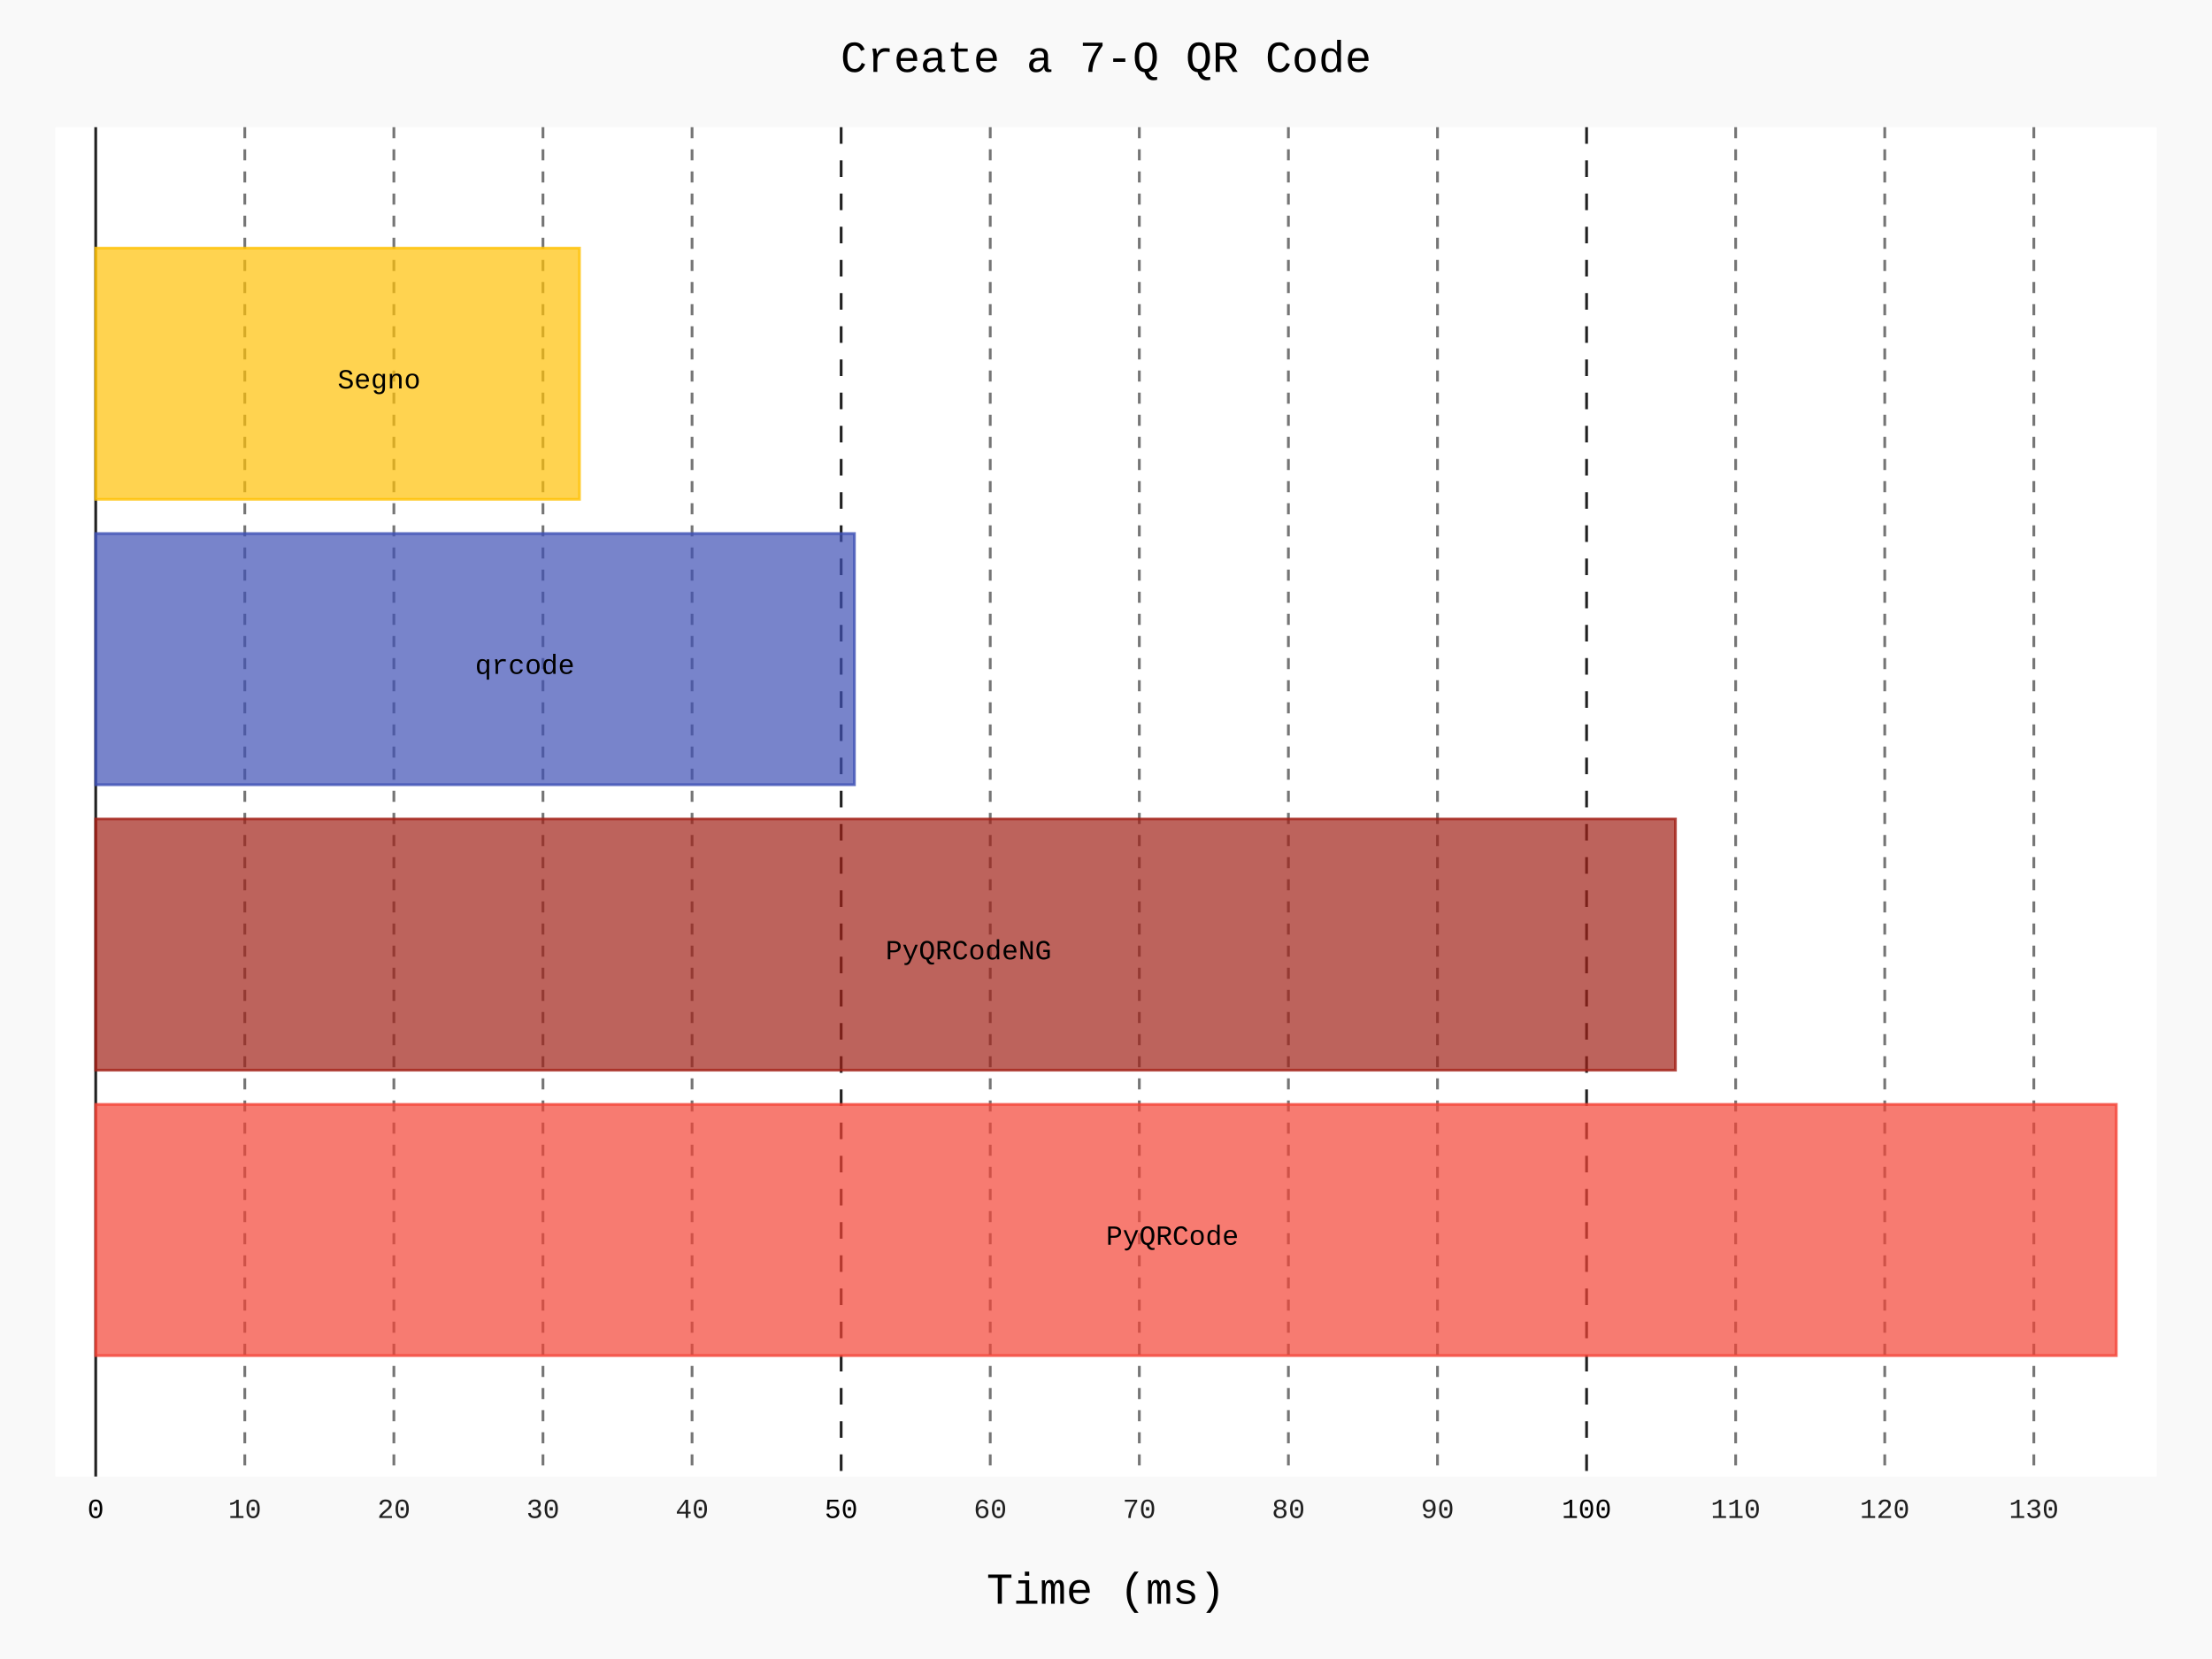
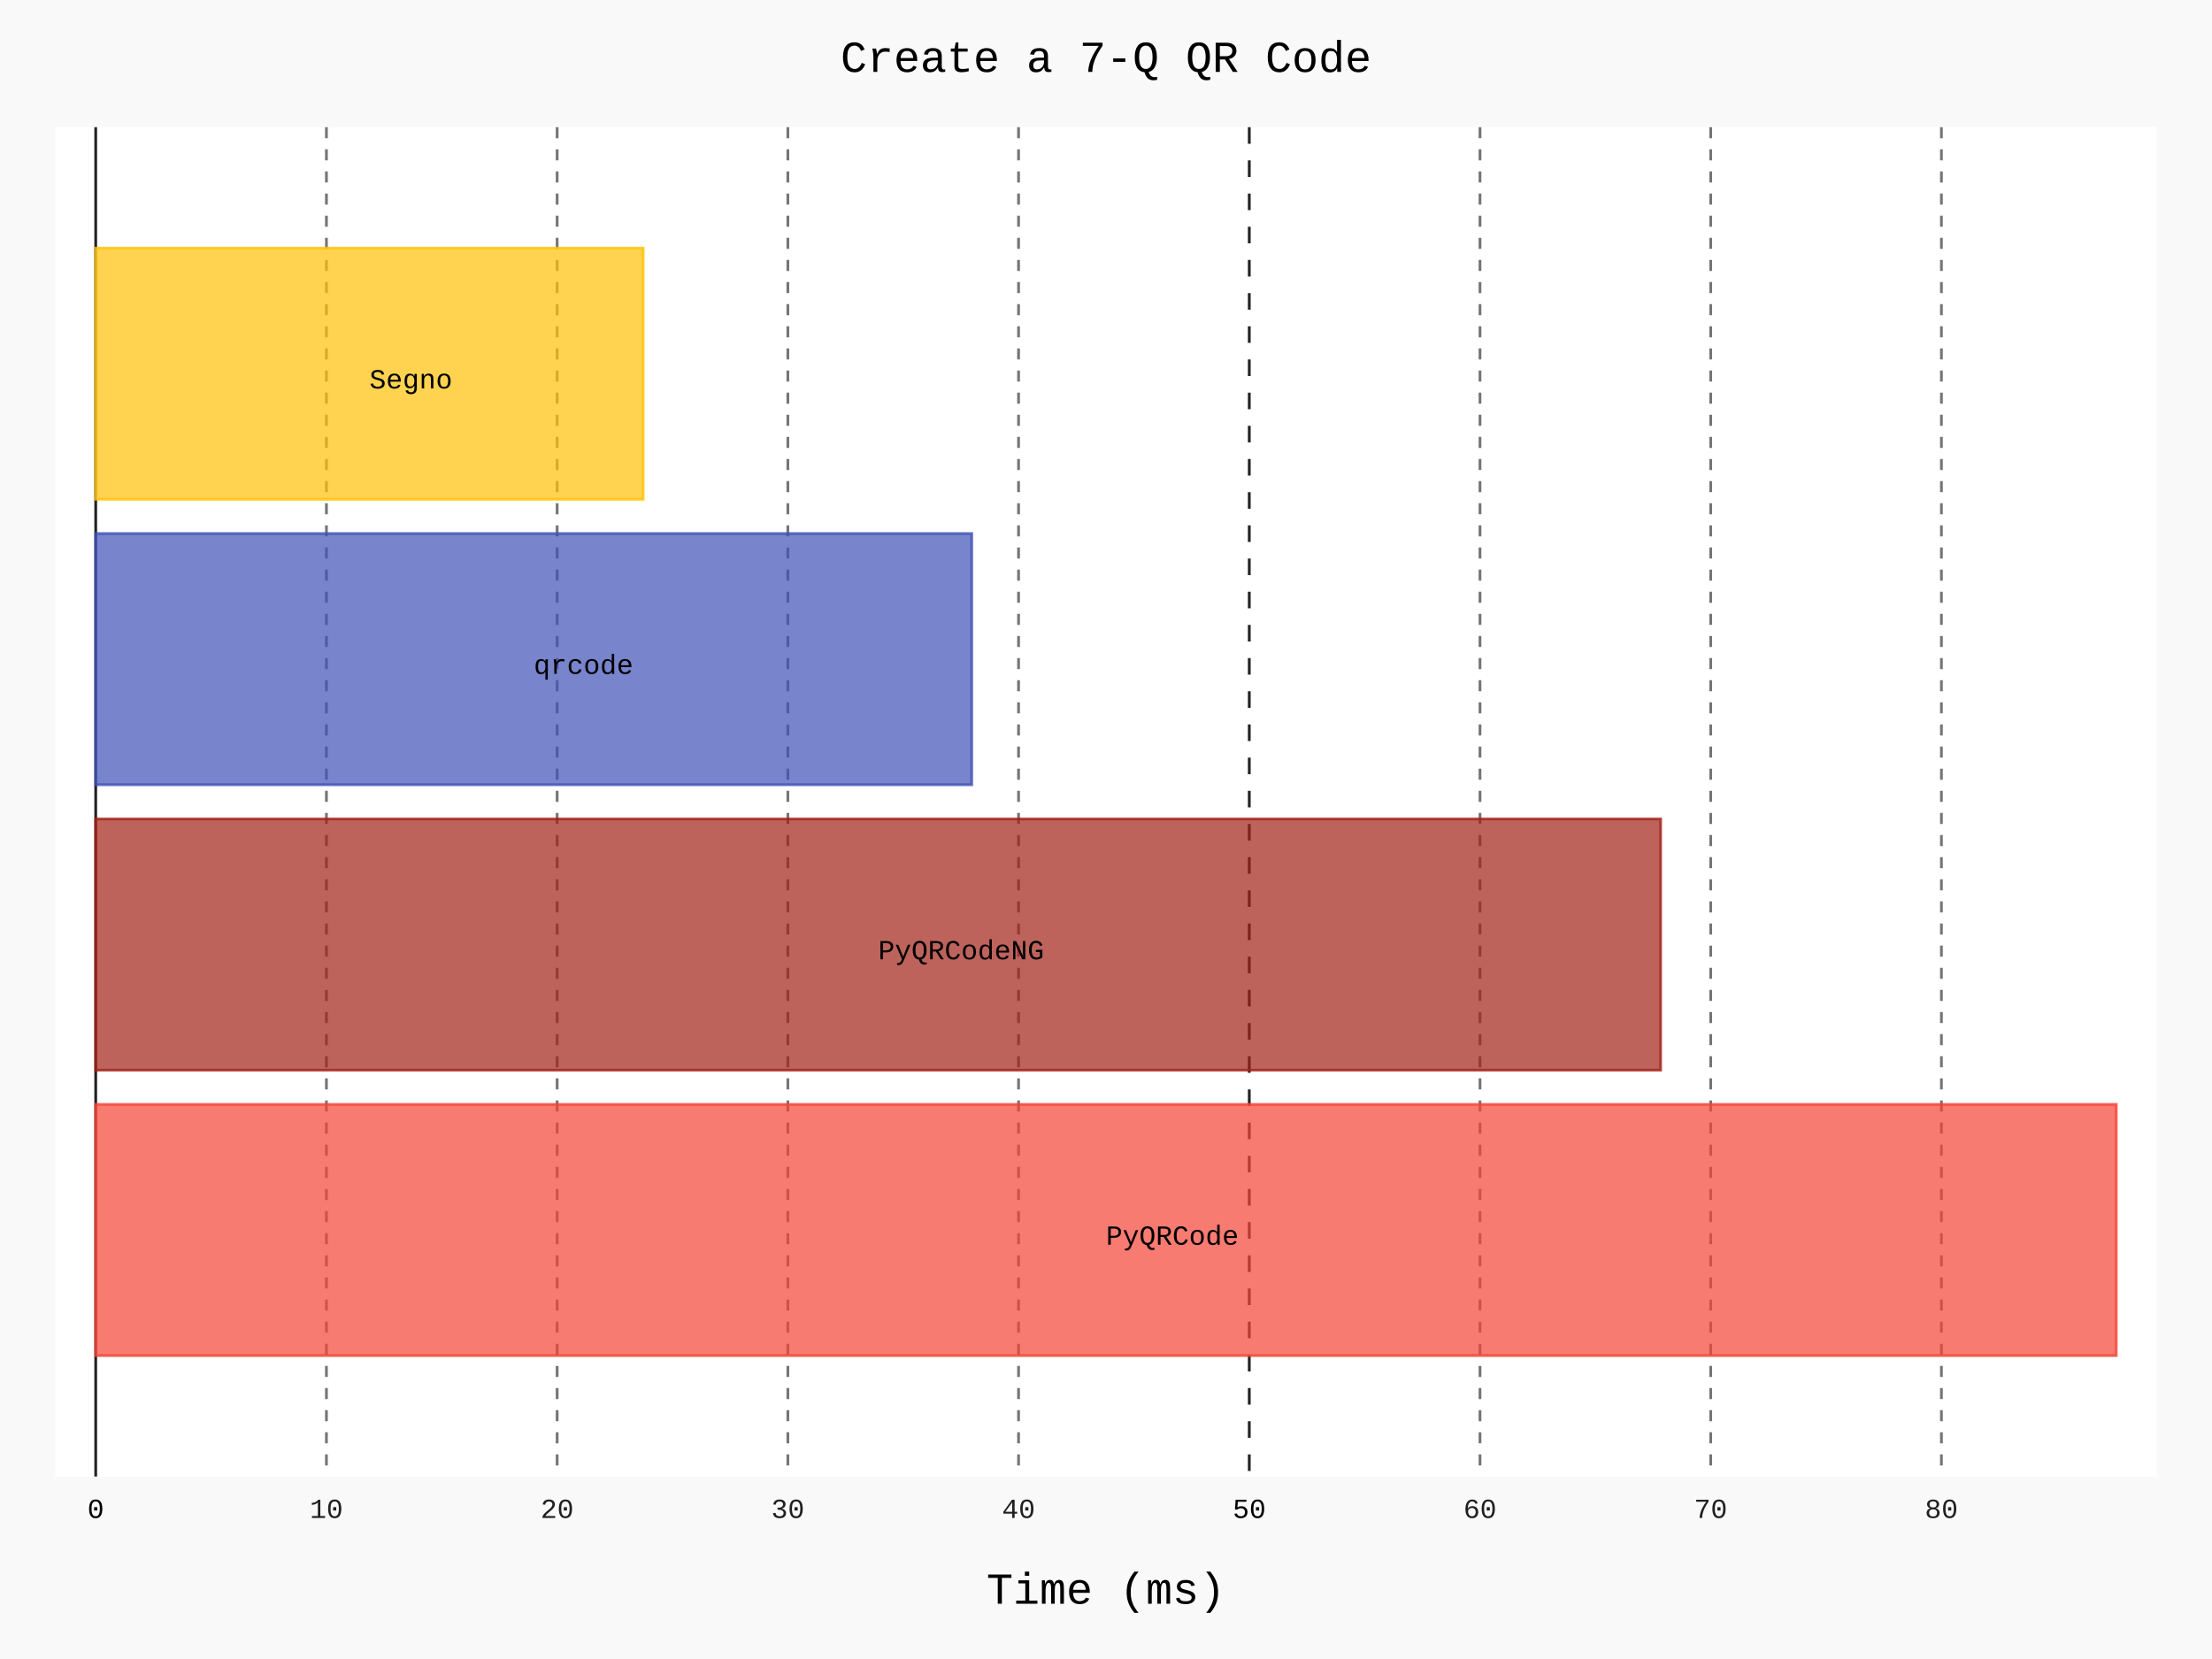
- <svg xmlns="http://www.w3.org/2000/svg" class="pygal-chart" id="chart-a6e50b83-e497-4fc0-84cc-8524cf6345f1" viewBox="0 0 800 600">
+ <svg xmlns="http://www.w3.org/2000/svg" class="pygal-chart" id="chart-44a0ae43-de8e-40f5-9f2b-4185bb050438" viewBox="0 0 800 600">
  <defs>
-     <style type="text/css">#chart-a6e50b83-e497-4fc0-84cc-8524cf6345f1{-webkit-user-select:none;-webkit-font-smoothing:antialiased;font-family:Consolas,"Liberation Mono",Menlo,Courier,monospace}#chart-a6e50b83-e497-4fc0-84cc-8524cf6345f1 .title{font-family:Consolas,"Liberation Mono",Menlo,Courier,monospace;font-size:16px}#chart-a6e50b83-e497-4fc0-84cc-8524cf6345f1 .legends .legend text{font-family:Consolas,"Liberation Mono",Menlo,Courier,monospace;font-size:14px}#chart-a6e50b83-e497-4fc0-84cc-8524cf6345f1 .axis text{font-family:Consolas,"Liberation Mono",Menlo,Courier,monospace;font-size:10px}#chart-a6e50b83-e497-4fc0-84cc-8524cf6345f1 .axis text.major{font-family:Consolas,"Liberation Mono",Menlo,Courier,monospace;font-size:10px}#chart-a6e50b83-e497-4fc0-84cc-8524cf6345f1 .text-overlay text.value{font-family:Consolas,"Liberation Mono",Menlo,Courier,monospace;font-size:16px}#chart-a6e50b83-e497-4fc0-84cc-8524cf6345f1 .text-overlay text.label{font-family:Consolas,"Liberation Mono",Menlo,Courier,monospace;font-size:10px}#chart-a6e50b83-e497-4fc0-84cc-8524cf6345f1 .tooltip{font-family:Consolas,"Liberation Mono",Menlo,Courier,monospace;font-size:14px}#chart-a6e50b83-e497-4fc0-84cc-8524cf6345f1 text.no_data{font-family:Consolas,"Liberation Mono",Menlo,Courier,monospace;font-size:64px}
- #chart-a6e50b83-e497-4fc0-84cc-8524cf6345f1{background-color:rgba(249,249,249,1)}#chart-a6e50b83-e497-4fc0-84cc-8524cf6345f1 path,#chart-a6e50b83-e497-4fc0-84cc-8524cf6345f1 line,#chart-a6e50b83-e497-4fc0-84cc-8524cf6345f1 rect,#chart-a6e50b83-e497-4fc0-84cc-8524cf6345f1 circle{-webkit-transition:150ms;-moz-transition:150ms;transition:150ms}#chart-a6e50b83-e497-4fc0-84cc-8524cf6345f1 .graph &gt; .background{fill:rgba(249,249,249,1)}#chart-a6e50b83-e497-4fc0-84cc-8524cf6345f1 .plot &gt; .background{fill:rgba(255,255,255,1)}#chart-a6e50b83-e497-4fc0-84cc-8524cf6345f1 .graph{fill:rgba(0,0,0,.87)}#chart-a6e50b83-e497-4fc0-84cc-8524cf6345f1 text.no_data{fill:rgba(0,0,0,1)}#chart-a6e50b83-e497-4fc0-84cc-8524cf6345f1 .title{fill:rgba(0,0,0,1)}#chart-a6e50b83-e497-4fc0-84cc-8524cf6345f1 .legends .legend text{fill:rgba(0,0,0,.87)}#chart-a6e50b83-e497-4fc0-84cc-8524cf6345f1 .legends .legend:hover text{fill:rgba(0,0,0,1)}#chart-a6e50b83-e497-4fc0-84cc-8524cf6345f1 .axis .line{stroke:rgba(0,0,0,1)}#chart-a6e50b83-e497-4fc0-84cc-8524cf6345f1 .axis .guide.line{stroke:rgba(0,0,0,.54)}#chart-a6e50b83-e497-4fc0-84cc-8524cf6345f1 .axis .major.line{stroke:rgba(0,0,0,.87)}#chart-a6e50b83-e497-4fc0-84cc-8524cf6345f1 .axis text.major{fill:rgba(0,0,0,1)}#chart-a6e50b83-e497-4fc0-84cc-8524cf6345f1 .axis.y .guides:hover .guide.line,#chart-a6e50b83-e497-4fc0-84cc-8524cf6345f1 .line-graph .axis.x .guides:hover .guide.line,#chart-a6e50b83-e497-4fc0-84cc-8524cf6345f1 .stackedline-graph .axis.x .guides:hover .guide.line,#chart-a6e50b83-e497-4fc0-84cc-8524cf6345f1 .xy-graph .axis.x .guides:hover .guide.line{stroke:rgba(0,0,0,1)}#chart-a6e50b83-e497-4fc0-84cc-8524cf6345f1 .axis .guides:hover text{fill:rgba(0,0,0,1)}#chart-a6e50b83-e497-4fc0-84cc-8524cf6345f1 .reactive{fill-opacity:.7;stroke-opacity:.8}#chart-a6e50b83-e497-4fc0-84cc-8524cf6345f1 .ci{stroke:rgba(0,0,0,.87)}#chart-a6e50b83-e497-4fc0-84cc-8524cf6345f1 .reactive.active,#chart-a6e50b83-e497-4fc0-84cc-8524cf6345f1 .active .reactive{fill-opacity:.8;stroke-opacity:.9;stroke-width:4}#chart-a6e50b83-e497-4fc0-84cc-8524cf6345f1 .ci .reactive.active{stroke-width:1.5}#chart-a6e50b83-e497-4fc0-84cc-8524cf6345f1 .series text{fill:rgba(0,0,0,1)}#chart-a6e50b83-e497-4fc0-84cc-8524cf6345f1 .tooltip rect{fill:rgba(255,255,255,1);stroke:rgba(0,0,0,1);-webkit-transition:opacity 150ms;-moz-transition:opacity 150ms;transition:opacity 150ms}#chart-a6e50b83-e497-4fc0-84cc-8524cf6345f1 .tooltip .label{fill:rgba(0,0,0,.87)}#chart-a6e50b83-e497-4fc0-84cc-8524cf6345f1 .tooltip .label{fill:rgba(0,0,0,.87)}#chart-a6e50b83-e497-4fc0-84cc-8524cf6345f1 .tooltip .legend{font-size:.8em;fill:rgba(0,0,0,.54)}#chart-a6e50b83-e497-4fc0-84cc-8524cf6345f1 .tooltip .x_label{font-size:.6em;fill:rgba(0,0,0,1)}#chart-a6e50b83-e497-4fc0-84cc-8524cf6345f1 .tooltip .xlink{font-size:.5em;text-decoration:underline}#chart-a6e50b83-e497-4fc0-84cc-8524cf6345f1 .tooltip .value{font-size:1.5em}#chart-a6e50b83-e497-4fc0-84cc-8524cf6345f1 .bound{font-size:.5em}#chart-a6e50b83-e497-4fc0-84cc-8524cf6345f1 .max-value{font-size:.75em;fill:rgba(0,0,0,.54)}#chart-a6e50b83-e497-4fc0-84cc-8524cf6345f1 .map-element{fill:rgba(255,255,255,1);stroke:rgba(0,0,0,.54) !important}#chart-a6e50b83-e497-4fc0-84cc-8524cf6345f1 .map-element .reactive{fill-opacity:inherit;stroke-opacity:inherit}#chart-a6e50b83-e497-4fc0-84cc-8524cf6345f1 .color-0,#chart-a6e50b83-e497-4fc0-84cc-8524cf6345f1 .color-0 a:visited{stroke:#F44336;fill:#F44336}#chart-a6e50b83-e497-4fc0-84cc-8524cf6345f1 .color-1,#chart-a6e50b83-e497-4fc0-84cc-8524cf6345f1 .color-1 a:visited{stroke:#3F51B5;fill:#3F51B5}#chart-a6e50b83-e497-4fc0-84cc-8524cf6345f1 .color-2,#chart-a6e50b83-e497-4fc0-84cc-8524cf6345f1 .color-2 a:visited{stroke:#009688;fill:#009688}#chart-a6e50b83-e497-4fc0-84cc-8524cf6345f1 .color-3,#chart-a6e50b83-e497-4fc0-84cc-8524cf6345f1 .color-3 a:visited{stroke:#FFC107;fill:#FFC107}#chart-a6e50b83-e497-4fc0-84cc-8524cf6345f1 .text-overlay .color-0 text{fill:black}#chart-a6e50b83-e497-4fc0-84cc-8524cf6345f1 .text-overlay .color-1 text{fill:black}#chart-a6e50b83-e497-4fc0-84cc-8524cf6345f1 .text-overlay .color-2 text{fill:black}#chart-a6e50b83-e497-4fc0-84cc-8524cf6345f1 .text-overlay .color-3 text{fill:black}
- #chart-a6e50b83-e497-4fc0-84cc-8524cf6345f1 text.no_data{text-anchor:middle}#chart-a6e50b83-e497-4fc0-84cc-8524cf6345f1 .guide.line{fill:none}#chart-a6e50b83-e497-4fc0-84cc-8524cf6345f1 .centered{text-anchor:middle}#chart-a6e50b83-e497-4fc0-84cc-8524cf6345f1 .title{text-anchor:middle}#chart-a6e50b83-e497-4fc0-84cc-8524cf6345f1 .legends .legend text{fill-opacity:1}#chart-a6e50b83-e497-4fc0-84cc-8524cf6345f1 .axis.x text{text-anchor:middle}#chart-a6e50b83-e497-4fc0-84cc-8524cf6345f1 .axis.x:not(.web) text[transform]{text-anchor:start}#chart-a6e50b83-e497-4fc0-84cc-8524cf6345f1 .axis.x:not(.web) text[transform].backwards{text-anchor:end}#chart-a6e50b83-e497-4fc0-84cc-8524cf6345f1 .axis.y text{text-anchor:end}#chart-a6e50b83-e497-4fc0-84cc-8524cf6345f1 .axis.y text[transform].backwards{text-anchor:start}#chart-a6e50b83-e497-4fc0-84cc-8524cf6345f1 .axis.y2 text{text-anchor:start}#chart-a6e50b83-e497-4fc0-84cc-8524cf6345f1 .axis.y2 text[transform].backwards{text-anchor:end}#chart-a6e50b83-e497-4fc0-84cc-8524cf6345f1 .axis .guide.line{stroke-dasharray:4,4}#chart-a6e50b83-e497-4fc0-84cc-8524cf6345f1 .axis .major.guide.line{stroke-dasharray:6,6}#chart-a6e50b83-e497-4fc0-84cc-8524cf6345f1 .horizontal .axis.y .guide.line,#chart-a6e50b83-e497-4fc0-84cc-8524cf6345f1 .horizontal .axis.y2 .guide.line,#chart-a6e50b83-e497-4fc0-84cc-8524cf6345f1 .vertical .axis.x .guide.line{opacity:0}#chart-a6e50b83-e497-4fc0-84cc-8524cf6345f1 .horizontal .axis.always_show .guide.line,#chart-a6e50b83-e497-4fc0-84cc-8524cf6345f1 .vertical .axis.always_show .guide.line{opacity:1 !important}#chart-a6e50b83-e497-4fc0-84cc-8524cf6345f1 .axis.y .guides:hover .guide.line,#chart-a6e50b83-e497-4fc0-84cc-8524cf6345f1 .axis.y2 .guides:hover .guide.line,#chart-a6e50b83-e497-4fc0-84cc-8524cf6345f1 .axis.x .guides:hover .guide.line{opacity:1}#chart-a6e50b83-e497-4fc0-84cc-8524cf6345f1 .axis .guides:hover text{opacity:1}#chart-a6e50b83-e497-4fc0-84cc-8524cf6345f1 .nofill{fill:none}#chart-a6e50b83-e497-4fc0-84cc-8524cf6345f1 .subtle-fill{fill-opacity:.2}#chart-a6e50b83-e497-4fc0-84cc-8524cf6345f1 .dot{stroke-width:1px;fill-opacity:1}#chart-a6e50b83-e497-4fc0-84cc-8524cf6345f1 .dot.active{stroke-width:5px}#chart-a6e50b83-e497-4fc0-84cc-8524cf6345f1 .dot.negative{fill:transparent}#chart-a6e50b83-e497-4fc0-84cc-8524cf6345f1 text,#chart-a6e50b83-e497-4fc0-84cc-8524cf6345f1 tspan{stroke:none !important}#chart-a6e50b83-e497-4fc0-84cc-8524cf6345f1 .series text.active{opacity:1}#chart-a6e50b83-e497-4fc0-84cc-8524cf6345f1 .tooltip rect{fill-opacity:.95;stroke-width:.5}#chart-a6e50b83-e497-4fc0-84cc-8524cf6345f1 .tooltip text{fill-opacity:1}#chart-a6e50b83-e497-4fc0-84cc-8524cf6345f1 .showable{visibility:hidden}#chart-a6e50b83-e497-4fc0-84cc-8524cf6345f1 .showable.shown{visibility:visible}#chart-a6e50b83-e497-4fc0-84cc-8524cf6345f1 .gauge-background{fill:rgba(229,229,229,1);stroke:none}#chart-a6e50b83-e497-4fc0-84cc-8524cf6345f1 .bg-lines{stroke:rgba(249,249,249,1);stroke-width:2px}</style>
+     <style type="text/css">#chart-44a0ae43-de8e-40f5-9f2b-4185bb050438{-webkit-user-select:none;-webkit-font-smoothing:antialiased;font-family:Consolas,"Liberation Mono",Menlo,Courier,monospace}#chart-44a0ae43-de8e-40f5-9f2b-4185bb050438 .title{font-family:Consolas,"Liberation Mono",Menlo,Courier,monospace;font-size:16px}#chart-44a0ae43-de8e-40f5-9f2b-4185bb050438 .legends .legend text{font-family:Consolas,"Liberation Mono",Menlo,Courier,monospace;font-size:14px}#chart-44a0ae43-de8e-40f5-9f2b-4185bb050438 .axis text{font-family:Consolas,"Liberation Mono",Menlo,Courier,monospace;font-size:10px}#chart-44a0ae43-de8e-40f5-9f2b-4185bb050438 .axis text.major{font-family:Consolas,"Liberation Mono",Menlo,Courier,monospace;font-size:10px}#chart-44a0ae43-de8e-40f5-9f2b-4185bb050438 .text-overlay text.value{font-family:Consolas,"Liberation Mono",Menlo,Courier,monospace;font-size:16px}#chart-44a0ae43-de8e-40f5-9f2b-4185bb050438 .text-overlay text.label{font-family:Consolas,"Liberation Mono",Menlo,Courier,monospace;font-size:10px}#chart-44a0ae43-de8e-40f5-9f2b-4185bb050438 .tooltip{font-family:Consolas,"Liberation Mono",Menlo,Courier,monospace;font-size:14px}#chart-44a0ae43-de8e-40f5-9f2b-4185bb050438 text.no_data{font-family:Consolas,"Liberation Mono",Menlo,Courier,monospace;font-size:64px}
+ #chart-44a0ae43-de8e-40f5-9f2b-4185bb050438{background-color:rgba(249,249,249,1)}#chart-44a0ae43-de8e-40f5-9f2b-4185bb050438 path,#chart-44a0ae43-de8e-40f5-9f2b-4185bb050438 line,#chart-44a0ae43-de8e-40f5-9f2b-4185bb050438 rect,#chart-44a0ae43-de8e-40f5-9f2b-4185bb050438 circle{-webkit-transition:150ms;-moz-transition:150ms;transition:150ms}#chart-44a0ae43-de8e-40f5-9f2b-4185bb050438 .graph &gt; .background{fill:rgba(249,249,249,1)}#chart-44a0ae43-de8e-40f5-9f2b-4185bb050438 .plot &gt; .background{fill:rgba(255,255,255,1)}#chart-44a0ae43-de8e-40f5-9f2b-4185bb050438 .graph{fill:rgba(0,0,0,.87)}#chart-44a0ae43-de8e-40f5-9f2b-4185bb050438 text.no_data{fill:rgba(0,0,0,1)}#chart-44a0ae43-de8e-40f5-9f2b-4185bb050438 .title{fill:rgba(0,0,0,1)}#chart-44a0ae43-de8e-40f5-9f2b-4185bb050438 .legends .legend text{fill:rgba(0,0,0,.87)}#chart-44a0ae43-de8e-40f5-9f2b-4185bb050438 .legends .legend:hover text{fill:rgba(0,0,0,1)}#chart-44a0ae43-de8e-40f5-9f2b-4185bb050438 .axis .line{stroke:rgba(0,0,0,1)}#chart-44a0ae43-de8e-40f5-9f2b-4185bb050438 .axis .guide.line{stroke:rgba(0,0,0,.54)}#chart-44a0ae43-de8e-40f5-9f2b-4185bb050438 .axis .major.line{stroke:rgba(0,0,0,.87)}#chart-44a0ae43-de8e-40f5-9f2b-4185bb050438 .axis text.major{fill:rgba(0,0,0,1)}#chart-44a0ae43-de8e-40f5-9f2b-4185bb050438 .axis.y .guides:hover .guide.line,#chart-44a0ae43-de8e-40f5-9f2b-4185bb050438 .line-graph .axis.x .guides:hover .guide.line,#chart-44a0ae43-de8e-40f5-9f2b-4185bb050438 .stackedline-graph .axis.x .guides:hover .guide.line,#chart-44a0ae43-de8e-40f5-9f2b-4185bb050438 .xy-graph .axis.x .guides:hover .guide.line{stroke:rgba(0,0,0,1)}#chart-44a0ae43-de8e-40f5-9f2b-4185bb050438 .axis .guides:hover text{fill:rgba(0,0,0,1)}#chart-44a0ae43-de8e-40f5-9f2b-4185bb050438 .reactive{fill-opacity:.7;stroke-opacity:.8}#chart-44a0ae43-de8e-40f5-9f2b-4185bb050438 .ci{stroke:rgba(0,0,0,.87)}#chart-44a0ae43-de8e-40f5-9f2b-4185bb050438 .reactive.active,#chart-44a0ae43-de8e-40f5-9f2b-4185bb050438 .active .reactive{fill-opacity:.8;stroke-opacity:.9;stroke-width:4}#chart-44a0ae43-de8e-40f5-9f2b-4185bb050438 .ci .reactive.active{stroke-width:1.5}#chart-44a0ae43-de8e-40f5-9f2b-4185bb050438 .series text{fill:rgba(0,0,0,1)}#chart-44a0ae43-de8e-40f5-9f2b-4185bb050438 .tooltip rect{fill:rgba(255,255,255,1);stroke:rgba(0,0,0,1);-webkit-transition:opacity 150ms;-moz-transition:opacity 150ms;transition:opacity 150ms}#chart-44a0ae43-de8e-40f5-9f2b-4185bb050438 .tooltip .label{fill:rgba(0,0,0,.87)}#chart-44a0ae43-de8e-40f5-9f2b-4185bb050438 .tooltip .label{fill:rgba(0,0,0,.87)}#chart-44a0ae43-de8e-40f5-9f2b-4185bb050438 .tooltip .legend{font-size:.8em;fill:rgba(0,0,0,.54)}#chart-44a0ae43-de8e-40f5-9f2b-4185bb050438 .tooltip .x_label{font-size:.6em;fill:rgba(0,0,0,1)}#chart-44a0ae43-de8e-40f5-9f2b-4185bb050438 .tooltip .xlink{font-size:.5em;text-decoration:underline}#chart-44a0ae43-de8e-40f5-9f2b-4185bb050438 .tooltip .value{font-size:1.5em}#chart-44a0ae43-de8e-40f5-9f2b-4185bb050438 .bound{font-size:.5em}#chart-44a0ae43-de8e-40f5-9f2b-4185bb050438 .max-value{font-size:.75em;fill:rgba(0,0,0,.54)}#chart-44a0ae43-de8e-40f5-9f2b-4185bb050438 .map-element{fill:rgba(255,255,255,1);stroke:rgba(0,0,0,.54) !important}#chart-44a0ae43-de8e-40f5-9f2b-4185bb050438 .map-element .reactive{fill-opacity:inherit;stroke-opacity:inherit}#chart-44a0ae43-de8e-40f5-9f2b-4185bb050438 .color-0,#chart-44a0ae43-de8e-40f5-9f2b-4185bb050438 .color-0 a:visited{stroke:#F44336;fill:#F44336}#chart-44a0ae43-de8e-40f5-9f2b-4185bb050438 .color-1,#chart-44a0ae43-de8e-40f5-9f2b-4185bb050438 .color-1 a:visited{stroke:#3F51B5;fill:#3F51B5}#chart-44a0ae43-de8e-40f5-9f2b-4185bb050438 .color-2,#chart-44a0ae43-de8e-40f5-9f2b-4185bb050438 .color-2 a:visited{stroke:#009688;fill:#009688}#chart-44a0ae43-de8e-40f5-9f2b-4185bb050438 .color-3,#chart-44a0ae43-de8e-40f5-9f2b-4185bb050438 .color-3 a:visited{stroke:#FFC107;fill:#FFC107}#chart-44a0ae43-de8e-40f5-9f2b-4185bb050438 .text-overlay .color-0 text{fill:black}#chart-44a0ae43-de8e-40f5-9f2b-4185bb050438 .text-overlay .color-1 text{fill:black}#chart-44a0ae43-de8e-40f5-9f2b-4185bb050438 .text-overlay .color-2 text{fill:black}#chart-44a0ae43-de8e-40f5-9f2b-4185bb050438 .text-overlay .color-3 text{fill:black}
+ #chart-44a0ae43-de8e-40f5-9f2b-4185bb050438 text.no_data{text-anchor:middle}#chart-44a0ae43-de8e-40f5-9f2b-4185bb050438 .guide.line{fill:none}#chart-44a0ae43-de8e-40f5-9f2b-4185bb050438 .centered{text-anchor:middle}#chart-44a0ae43-de8e-40f5-9f2b-4185bb050438 .title{text-anchor:middle}#chart-44a0ae43-de8e-40f5-9f2b-4185bb050438 .legends .legend text{fill-opacity:1}#chart-44a0ae43-de8e-40f5-9f2b-4185bb050438 .axis.x text{text-anchor:middle}#chart-44a0ae43-de8e-40f5-9f2b-4185bb050438 .axis.x:not(.web) text[transform]{text-anchor:start}#chart-44a0ae43-de8e-40f5-9f2b-4185bb050438 .axis.x:not(.web) text[transform].backwards{text-anchor:end}#chart-44a0ae43-de8e-40f5-9f2b-4185bb050438 .axis.y text{text-anchor:end}#chart-44a0ae43-de8e-40f5-9f2b-4185bb050438 .axis.y text[transform].backwards{text-anchor:start}#chart-44a0ae43-de8e-40f5-9f2b-4185bb050438 .axis.y2 text{text-anchor:start}#chart-44a0ae43-de8e-40f5-9f2b-4185bb050438 .axis.y2 text[transform].backwards{text-anchor:end}#chart-44a0ae43-de8e-40f5-9f2b-4185bb050438 .axis .guide.line{stroke-dasharray:4,4}#chart-44a0ae43-de8e-40f5-9f2b-4185bb050438 .axis .major.guide.line{stroke-dasharray:6,6}#chart-44a0ae43-de8e-40f5-9f2b-4185bb050438 .horizontal .axis.y .guide.line,#chart-44a0ae43-de8e-40f5-9f2b-4185bb050438 .horizontal .axis.y2 .guide.line,#chart-44a0ae43-de8e-40f5-9f2b-4185bb050438 .vertical .axis.x .guide.line{opacity:0}#chart-44a0ae43-de8e-40f5-9f2b-4185bb050438 .horizontal .axis.always_show .guide.line,#chart-44a0ae43-de8e-40f5-9f2b-4185bb050438 .vertical .axis.always_show .guide.line{opacity:1 !important}#chart-44a0ae43-de8e-40f5-9f2b-4185bb050438 .axis.y .guides:hover .guide.line,#chart-44a0ae43-de8e-40f5-9f2b-4185bb050438 .axis.y2 .guides:hover .guide.line,#chart-44a0ae43-de8e-40f5-9f2b-4185bb050438 .axis.x .guides:hover .guide.line{opacity:1}#chart-44a0ae43-de8e-40f5-9f2b-4185bb050438 .axis .guides:hover text{opacity:1}#chart-44a0ae43-de8e-40f5-9f2b-4185bb050438 .nofill{fill:none}#chart-44a0ae43-de8e-40f5-9f2b-4185bb050438 .subtle-fill{fill-opacity:.2}#chart-44a0ae43-de8e-40f5-9f2b-4185bb050438 .dot{stroke-width:1px;fill-opacity:1}#chart-44a0ae43-de8e-40f5-9f2b-4185bb050438 .dot.active{stroke-width:5px}#chart-44a0ae43-de8e-40f5-9f2b-4185bb050438 .dot.negative{fill:transparent}#chart-44a0ae43-de8e-40f5-9f2b-4185bb050438 text,#chart-44a0ae43-de8e-40f5-9f2b-4185bb050438 tspan{stroke:none !important}#chart-44a0ae43-de8e-40f5-9f2b-4185bb050438 .series text.active{opacity:1}#chart-44a0ae43-de8e-40f5-9f2b-4185bb050438 .tooltip rect{fill-opacity:.95;stroke-width:.5}#chart-44a0ae43-de8e-40f5-9f2b-4185bb050438 .tooltip text{fill-opacity:1}#chart-44a0ae43-de8e-40f5-9f2b-4185bb050438 .showable{visibility:hidden}#chart-44a0ae43-de8e-40f5-9f2b-4185bb050438 .showable.shown{visibility:visible}#chart-44a0ae43-de8e-40f5-9f2b-4185bb050438 .gauge-background{fill:rgba(229,229,229,1);stroke:none}#chart-44a0ae43-de8e-40f5-9f2b-4185bb050438 .bg-lines{stroke:rgba(249,249,249,1);stroke-width:2px}</style>
  </defs>
  <g class="graph horizontalbar-graph horizontal">
    <rect class="background" height="600" width="800" x="0" y="0" />
    <g class="plot" transform="translate(20, 46)">
      <rect class="background" height="488" width="760" x="0" y="0" />
      <g class="axis x always_show">
        <g class="guides">
          <path class="axis major line" d="M14.615 0 v488" />
          <text class="major" x="14.615" y="503.0">0</text>
        </g>
        <g class="guides">
-           <path class="guide line" d="M68.535 0 v488" />
-           <text class="" x="68.535" y="503.0">10</text>
+           <path class="guide line" d="M98.056 0 v488" />
+           <text class="" x="98.056" y="503.0">10</text>
        </g>
        <g class="guides">
-           <path class="guide line" d="M122.454 0 v488" />
-           <text class="" x="122.454" y="503.0">20</text>
+           <path class="guide line" d="M181.496 0 v488" />
+           <text class="" x="181.496" y="503.0">20</text>
        </g>
        <g class="guides">
-           <path class="guide line" d="M176.373 0 v488" />
-           <text class="" x="176.373" y="503.0">30</text>
+           <path class="guide line" d="M264.936 0 v488" />
+           <text class="" x="264.936" y="503.0">30</text>
        </g>
        <g class="guides">
-           <path class="guide line" d="M230.293 0 v488" />
-           <text class="" x="230.293" y="503.0">40</text>
+           <path class="guide line" d="M348.376 0 v488" />
+           <text class="" x="348.376" y="503.0">40</text>
        </g>
        <g class="guides">
-           <path class="major guide line" d="M284.212 0 v488" />
-           <text class="major" x="284.212" y="503.0">50</text>
+           <path class="major guide line" d="M431.816 0 v488" />
+           <text class="major" x="431.816" y="503.0">50</text>
        </g>
        <g class="guides">
-           <path class="guide line" d="M338.132 0 v488" />
-           <text class="" x="338.132" y="503.0">60</text>
+           <path class="guide line" d="M515.257 0 v488" />
+           <text class="" x="515.257" y="503.0">60</text>
        </g>
        <g class="guides">
-           <path class="guide line" d="M392.051 0 v488" />
-           <text class="" x="392.051" y="503.0">70</text>
+           <path class="guide line" d="M598.697 0 v488" />
+           <text class="" x="598.697" y="503.0">70</text>
        </g>
        <g class="guides">
-           <path class="guide line" d="M445.97 0 v488" />
-           <text class="" x="445.97" y="503.0">80</text>
-         </g>
-         <g class="guides">
-           <path class="guide line" d="M499.89 0 v488" />
-           <text class="" x="499.89" y="503.0">90</text>
-         </g>
-         <g class="guides">
-           <path class="major guide line" d="M553.809 0 v488" />
-           <text class="major" x="553.809" y="503.0">100</text>
-         </g>
-         <g class="guides">
-           <path class="guide line" d="M607.728 0 v488" />
-           <text class="" x="607.728" y="503.0">110</text>
-         </g>
-         <g class="guides">
-           <path class="guide line" d="M661.648 0 v488" />
-           <text class="" x="661.648" y="503.0">120</text>
-         </g>
-         <g class="guides">
-           <path class="guide line" d="M715.567 0 v488" />
-           <text class="" x="715.567" y="503.0">130</text>
+           <path class="guide line" d="M682.137 0 v488" />
+           <text class="" x="682.137" y="503.0">80</text>
        </g>
      </g>
      <g class="series serie-3 color-3">
        <g class="bars">
          <g class="bar" style="fill: #F44336; stroke: #F44336">
            <rect class="rect reactive tooltip-trigger" height="90.843" rx="0" ry="0" width="730.769" x="14.615" y="353.425" />
          </g>
        </g>
      </g>
      <g class="series serie-2 color-2">
        <g class="bars">
          <g class="bar" style="fill: #A22118; stroke: #A22118">
-             <rect class="rect reactive tooltip-trigger" height="90.843" rx="0" ry="0" width="571.33" x="14.615" y="250.194" />
+             <rect class="rect reactive tooltip-trigger" height="90.843" rx="0" ry="0" width="565.975" x="14.615" y="250.194" />
          </g>
        </g>
      </g>
      <g class="series serie-1 color-1">
        <g class="bars">
          <g class="bar" style="fill: #3F51B5; stroke: #3F51B5">
-             <rect class="rect reactive tooltip-trigger" height="90.843" rx="0" ry="0" width="274.396" x="14.615" y="146.963" />
+             <rect class="rect reactive tooltip-trigger" height="90.843" rx="0" ry="0" width="316.822" x="14.615" y="146.963" />
          </g>
        </g>
      </g>
      <g class="series serie-0 color-0">
        <g class="bars">
          <g class="bar" style="fill: #FFC107; stroke: #FFC107">
-             <rect class="rect reactive tooltip-trigger" height="90.843" rx="0" ry="0" width="174.968" x="14.615" y="43.732" />
+             <rect class="rect reactive tooltip-trigger" height="90.843" rx="0" ry="0" width="198.004" x="14.615" y="43.732" />
          </g>
        </g>
      </g>
    </g>
    <g class="titles">
      <text class="title plot_title" x="400.0" y="26">Create a 7-Q QR Code</text>
      <text class="title" x="400.0" y="580">Time (ms)</text>
    </g>
    <g class="plot overlay" transform="translate(20, 46)">
      <g class="series serie-3 color-3" />
      <g class="series serie-2 color-2" />
      <g class="series serie-1 color-1" />
      <g class="series serie-0 color-0" />
    </g>
    <g class="plot text-overlay" transform="translate(20, 46)">
      <g class="series serie-3 color-3">
        <text class="label" x="380.0" y="404.179">PyQRCode</text>
      </g>
      <g class="series serie-2 color-2">
-         <text class="label" x="300.28" y="300.949">PyQRCodeNG</text>
+         <text class="label" x="297.603" y="300.949">PyQRCodeNG</text>
      </g>
      <g class="series serie-1 color-1">
-         <text class="label" x="151.813" y="197.718">qrcode</text>
+         <text class="label" x="173.027" y="197.718">qrcode</text>
      </g>
      <g class="series serie-0 color-0">
-         <text class="label" x="102.1" y="94.487">Segno</text>
+         <text class="label" x="113.617" y="94.487">Segno</text>
      </g>
    </g>
    <g class="plot tooltip-overlay" transform="translate(20, 46)">
      <g class="tooltip" style="opacity: 0" transform="translate(0 0)">
        <rect class="tooltip-box" height="0" rx="0" ry="0" width="0" />
        <g class="text" />
      </g>
    </g>
  </g>
</svg>
